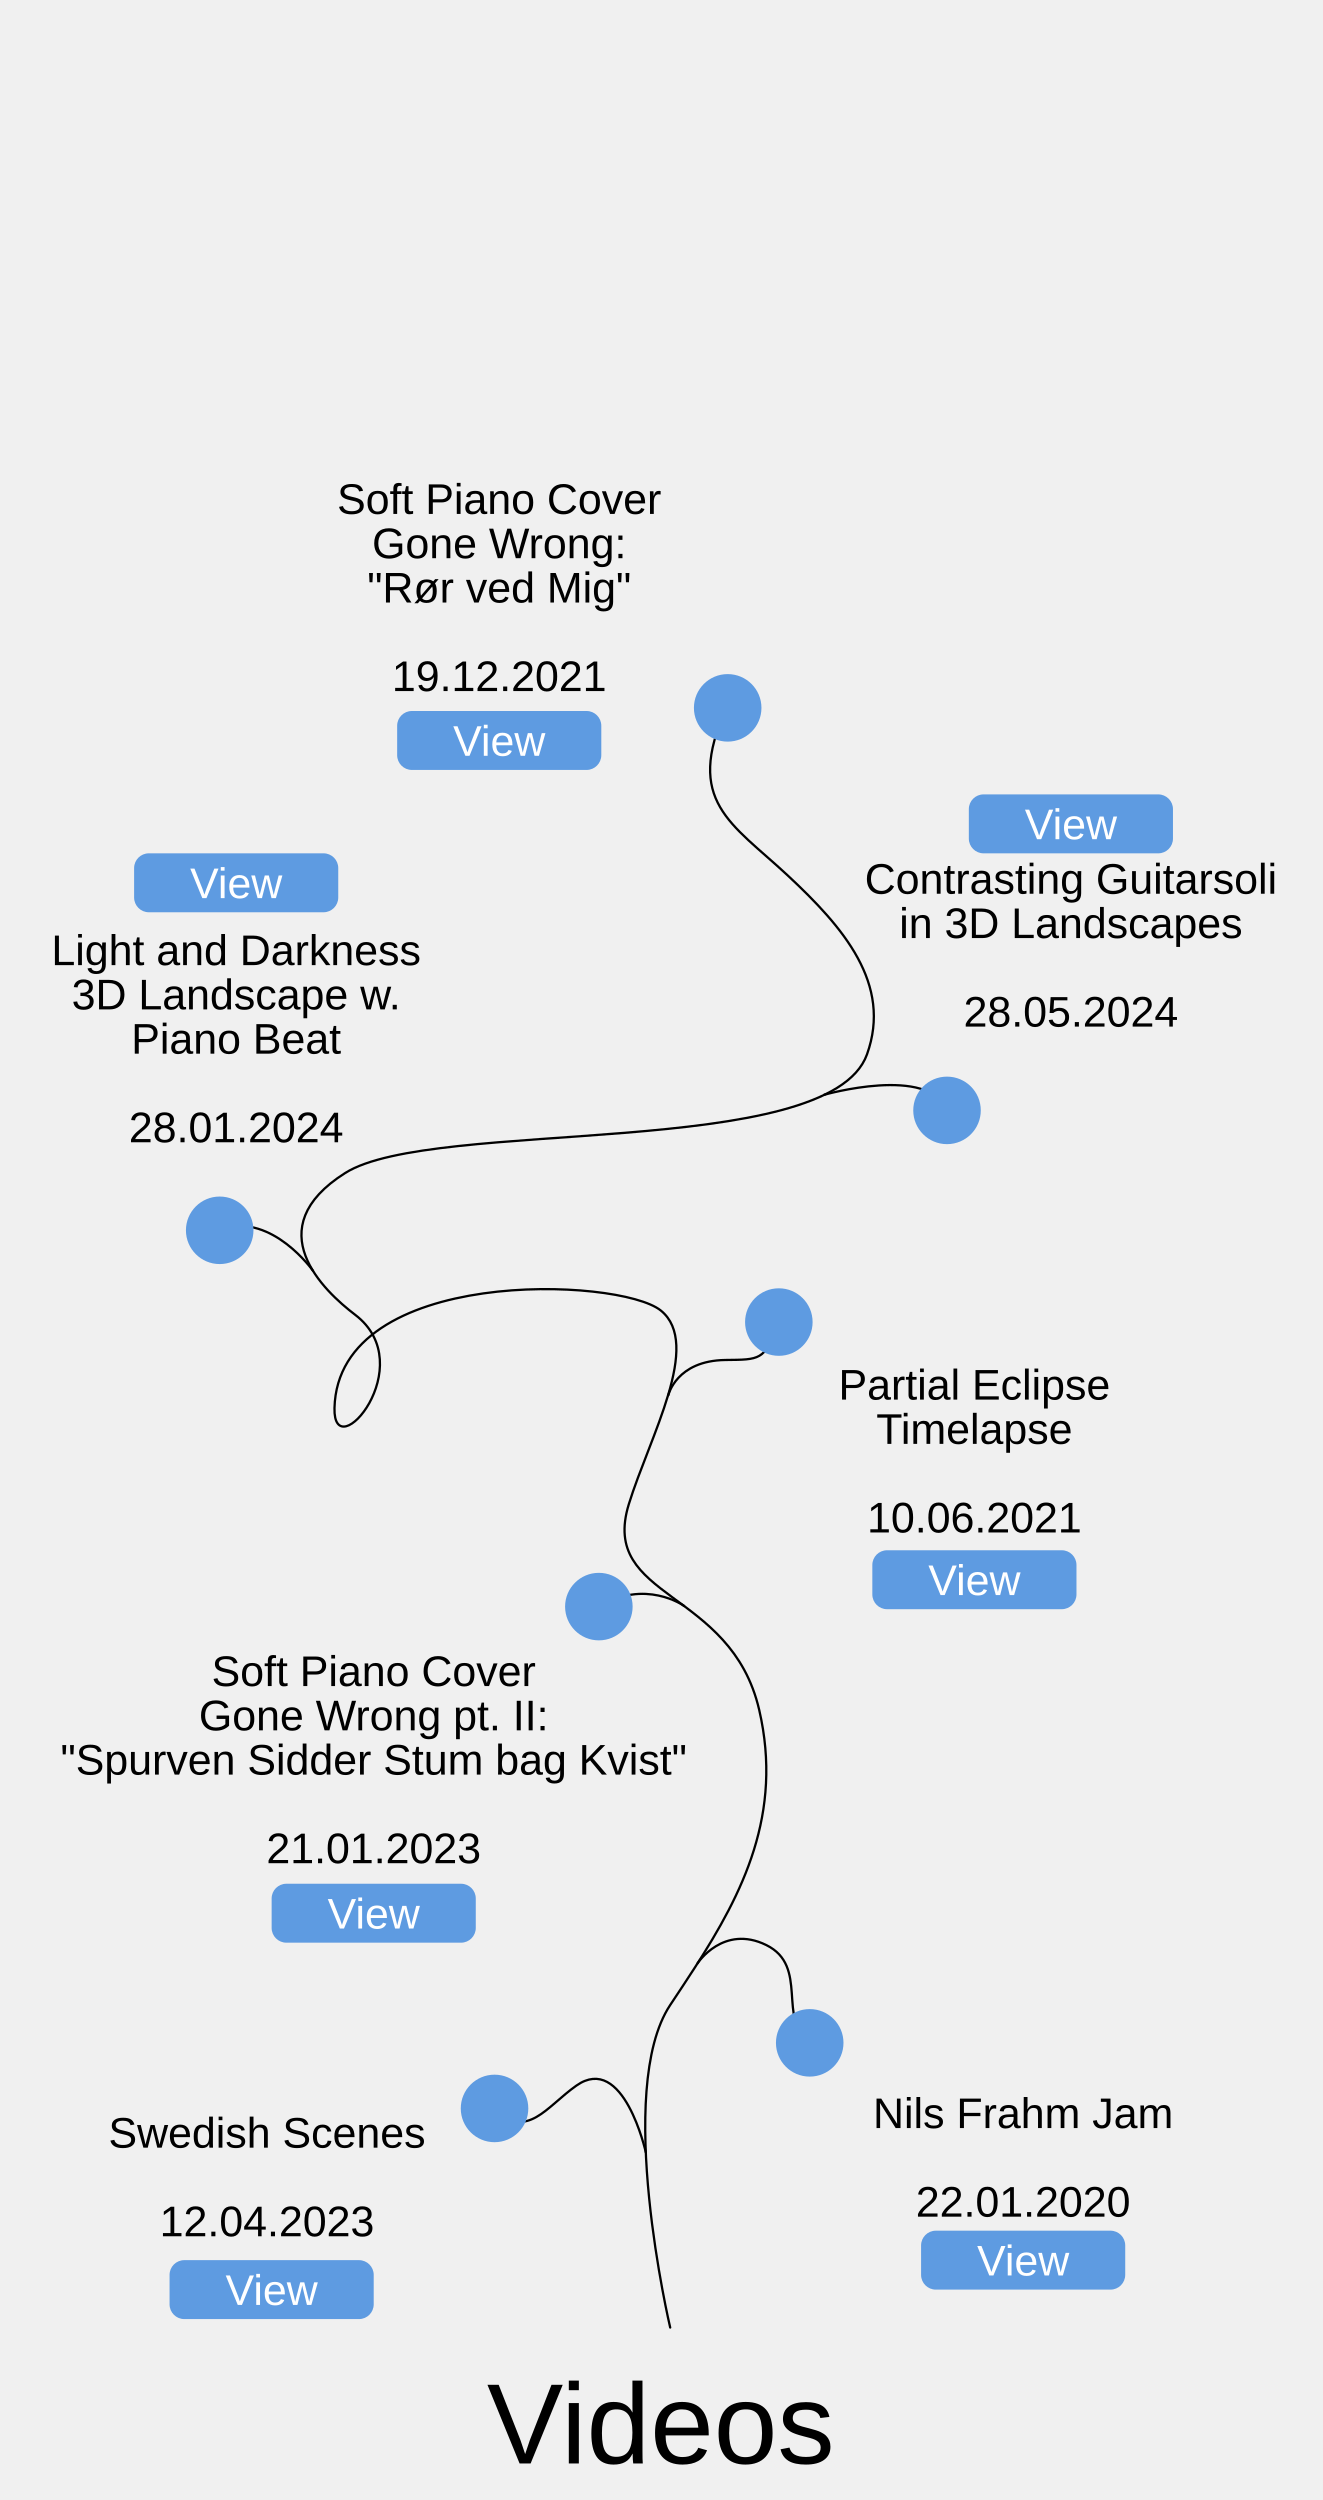
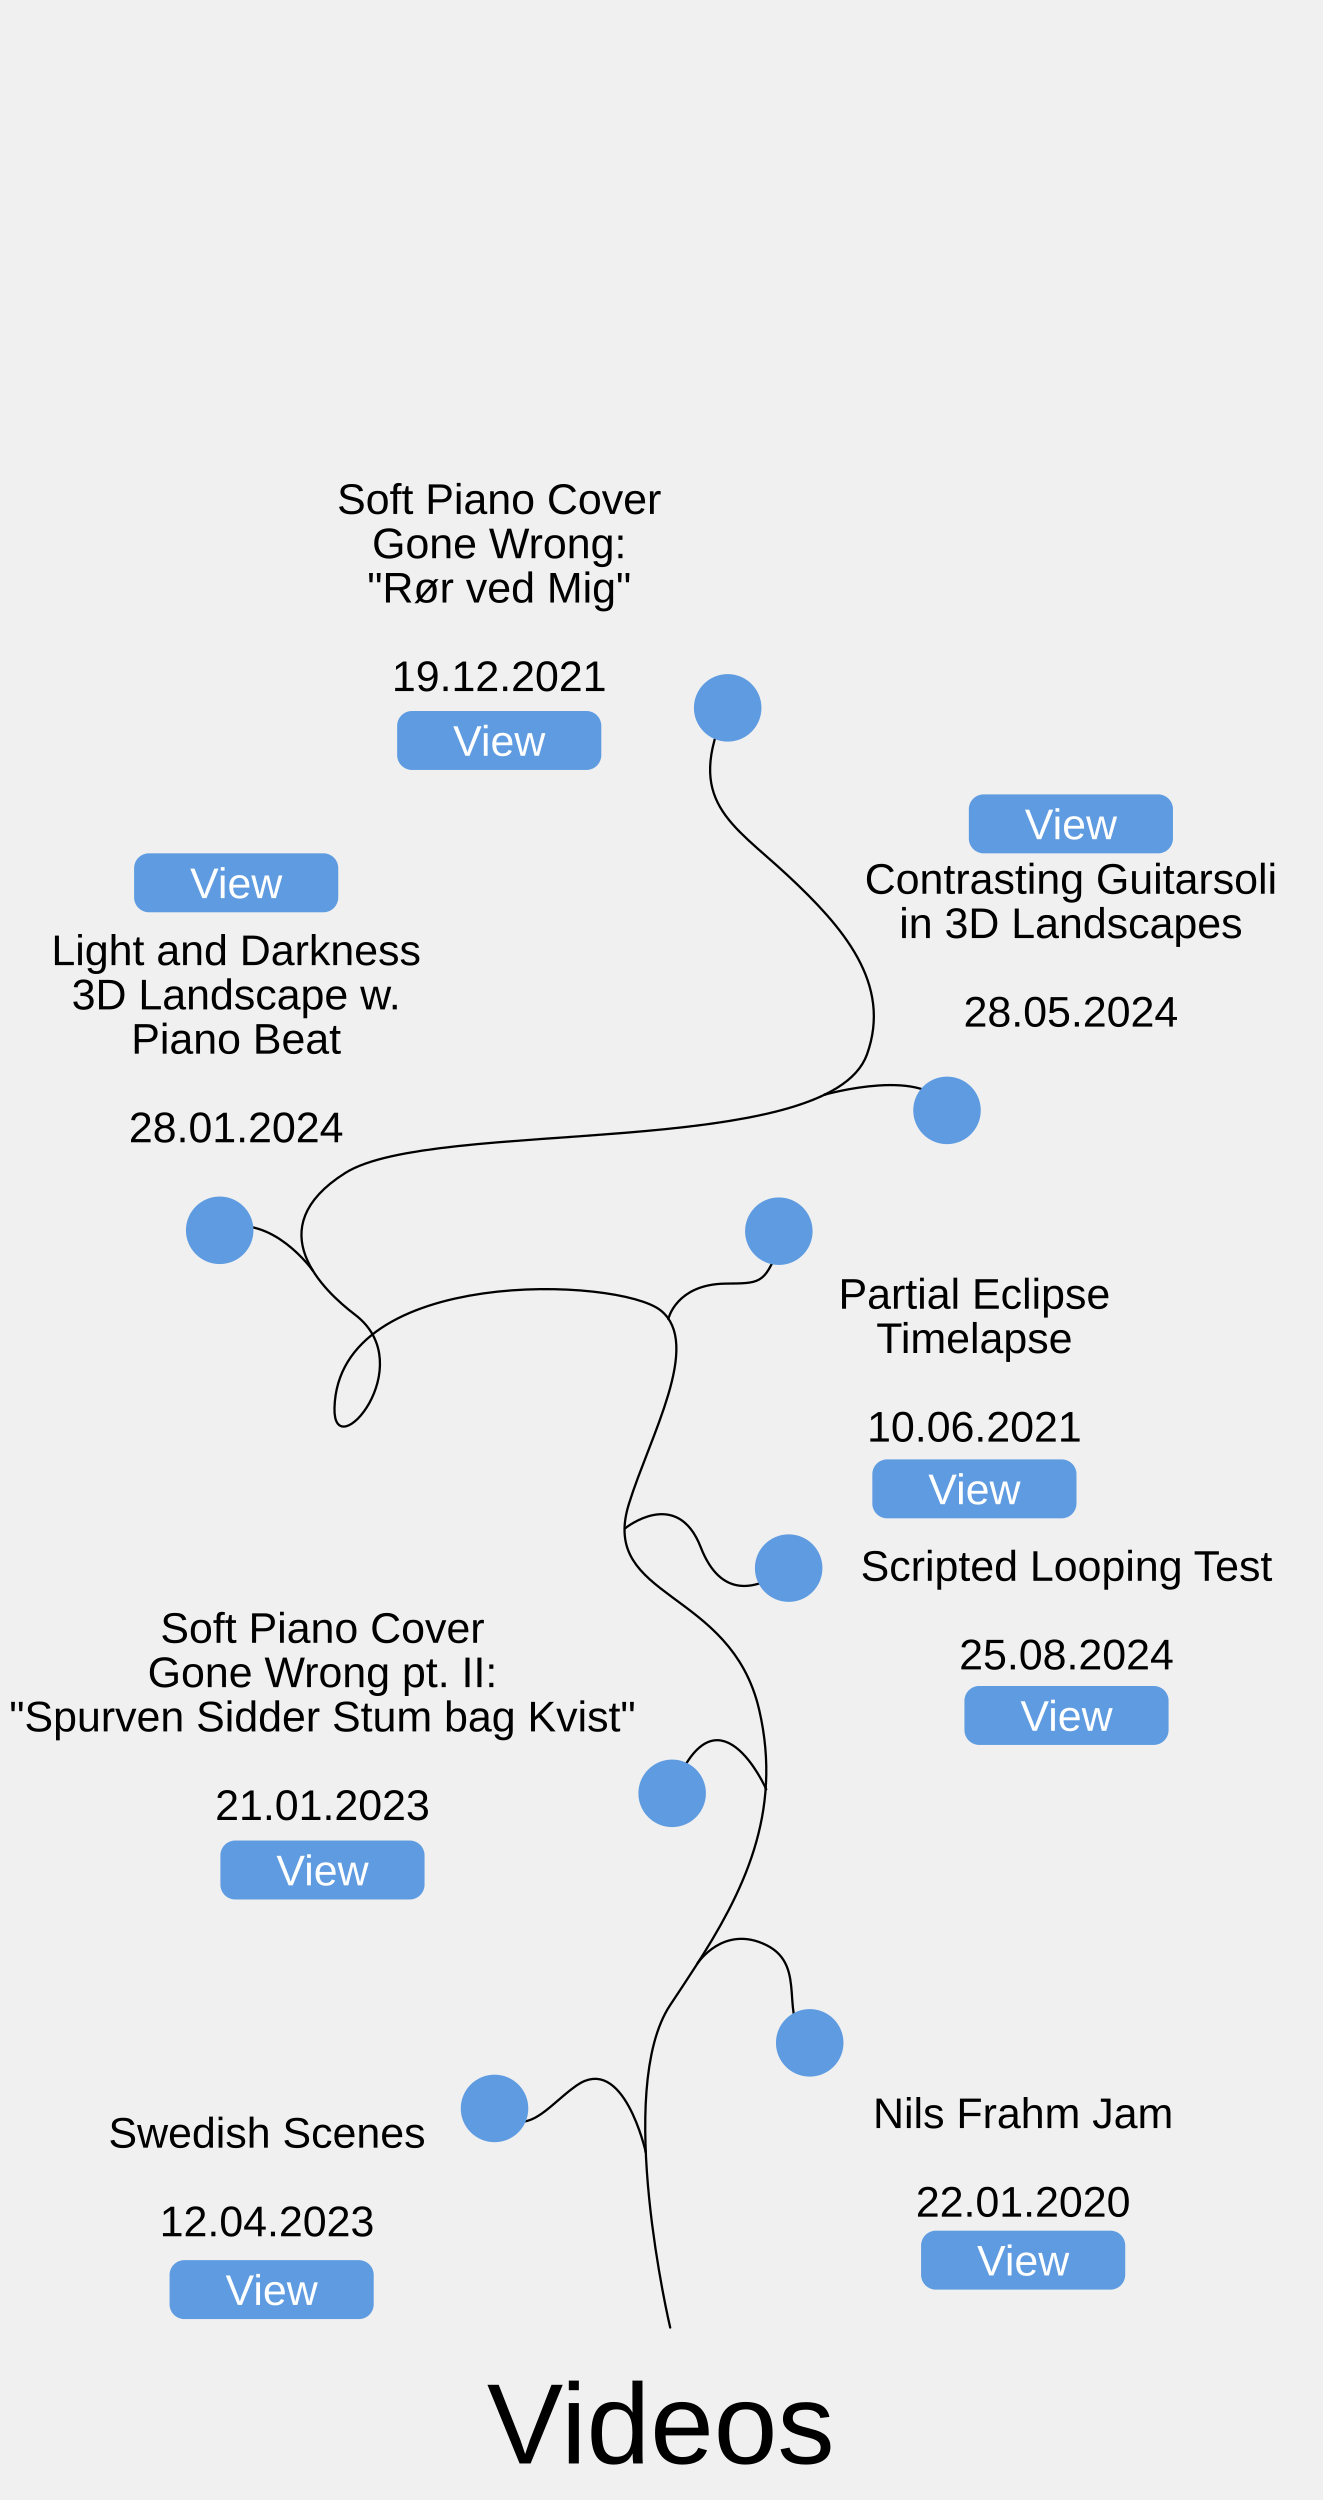
<svg xmlns="http://www.w3.org/2000/svg" width="100%" height="100%" viewBox="0 0 578 1093" version="1.1" xml:space="preserve" style="fill-rule:evenodd;clip-rule:evenodd;stroke-linecap:round;stroke-linejoin:round;stroke-miterlimit:1.5;">
  <g id="PostTree1" transform="matrix(0.406019,0,0,11.671,-67.8052,-6635.25)">
    <rect x="167" y="568.527" width="1423" height="93.577" style="fill:none;" />
    <g id="Tree" transform="matrix(1.50812e-16,-0.0856828,5.9483,1.26711e-17,-2764.23,670.024)">
      <g id="Treetrunk" transform="matrix(1,0,0,0.414058,0,357.358)">
        <path d="M167,620.079C167,620.079 270.995,595.521 308,620.079C313.474,623.711 318.985,627.391 324.574,630.983C356.771,651.676 391.581,669.495 437,659C490.304,646.683 485.038,589.047 527,602C556.463,611.095 596.969,634.221 611.656,615.956C626.319,597.721 631.107,474.85 568.997,473.309C542.5,472.652 587.586,511.482 609.783,482.332C620.17,468.692 647.479,439.545 671.758,477.988C696.038,516.431 677.031,689.394 723.617,706.118C754.44,717.183 779.135,695.843 801.959,671.342C824.782,646.841 834.266,626.292 874.575,644.47" style="fill:none;stroke:black;stroke-width:1px;" />
      </g>
      <g id="Branches">
        <g id="Branch1" transform="matrix(1,0,0,0.414058,167,568.527)">
          <path d="M76.59,99.416C76.59,99.416 120.369,89.748 105.747,69.033C96.421,55.822 82.044,47.662 95.255,33.285" style="fill:none;stroke:black;stroke-width:1px;" />
        </g>
        <g id="Branch2" transform="matrix(1,0,0,0.414058,167,568.527)">
          <path d="M159.265,122.065C159.265,122.065 176.441,133.347 167.212,152.104C157.983,170.861 134.669,156.728 124.469,171.08" style="fill:none;stroke:black;stroke-width:1px;" />
        </g>
-         <g id="Branch3" transform="matrix(1,0,0,0.414058,167,568.527)">
-           <path d="M315.49,116.167C315.49,116.167 327.737,98.929 314.914,78.723" style="fill:none;stroke:black;stroke-width:1px;" />
-         </g>
-         <g id="Branch4" transform="matrix(0.982814,-0.0764335,0.184596,0.406942,85.827,601.655)">
+         <g id="Branch3" transform="matrix(6.12323e-17,0.414058,-1,2.53537e-17,1184.57,492.785)">
+           <path d="M335.003,782.25C335.003,782.25 313.184,732.804 293.863,784.012" style="fill:none;stroke:black;stroke-width:1px;" />
+         </g>
+         <g id="Branch8" transform="matrix(6.12323e-17,0.414058,-1,2.53537e-17,1184.57,492.785)">
+           <path d="M273.328,668.129C273.328,668.129 295.993,649.816 306.342,676.387C315.154,699.013 330.444,695.684 344.801,685.545" style="fill:none;stroke:black;stroke-width:1px;" />
+         </g>
+         <g id="Branch4" transform="matrix(0.982814,-0.0764335,0.184596,0.406942,119.216,601.655)">
          <path d="M475,119C475,119 489.211,125.152 485.505,146.383C482.931,161.13 482.107,162.979 496.099,171.784" style="fill:none;stroke:black;stroke-width:1px;" />
        </g>
        <g id="Branch5" transform="matrix(0.97689,-0.0885026,0.213745,0.404489,-68.0447,557.308)">
          <path d="M685.031,130.421C685.031,130.421 713.208,118.54 711.5,96.076" style="fill:none;stroke:black;stroke-width:1px;" />
        </g>
        <g id="Branch6" transform="matrix(0.238341,0.402125,-0.971182,0.0986868,1101.42,461.132)">
          <path d="M329.966,488.169C329.966,488.169 377.758,486.383 380.463,507.597" style="fill:none;stroke:black;stroke-width:1px;" />
        </g>
      </g>
    </g>
    <g id="Posts" transform="matrix(1.50812e-16,-0.0856828,2.50431,5.33468e-18,-663.377,670.024)">
      <g id="Post1" transform="matrix(1,0,0,1,72.1022,-34.7761)">
        <g id="Post11" transform="matrix(3.89835,-2.40254e-33,1.85878e-31,3.83396,-38.484,411.118)">
          <circle cx="58.787" cy="43.787" r="3.787" style="fill:rgb(94,155,225);" />
        </g>
        <g id="ViewButton1">
          <g transform="matrix(6.12323e-17,0.983482,-1.4466,8.71158e-17,1548.4,366.356)">
            <path d="M163.383,988.856L163.383,997.762C163.383,1000.22 160.497,1002.22 156.942,1002.22L80.572,1002.22C77.017,1002.22 74.131,1000.22 74.131,997.762L74.131,988.856C74.131,986.399 77.017,984.404 80.572,984.404L156.942,984.404C160.497,984.404 163.383,986.399 163.383,988.856Z" style="fill:rgb(94,155,225);" />
          </g>
          <g transform="matrix(6.12323e-17,0.983482,-1,6.02209e-17,171.923,396.246)">
            <g transform="matrix(18.75,0,0,18.75,108.516,67.1593)">
                        </g>
            <text x="68.215px" y="67.159px" style="font-family:'ArialMT', 'Arial';font-size:18.75px;fill:white;">V<tspan x="80.382px 84.548px " y="67.159px 67.159px ">ie</tspan>w</text>
          </g>
        </g>
        <g transform="matrix(6.12323e-17,0.983482,-1,6.02209e-17,238.166,332.587)">
          <text x="81.764px" y="64.636px" style="font-family:'ArialMT', 'Arial';font-size:18.75px;">Swedish Scenes</text>
          <g transform="matrix(18.75,0,0,18.75,197.994,103.363)">
                    </g>
          <text x="104.153px" y="103.363px" style="font-family:'ArialMT', 'Arial';font-size:18.75px;">12.04.2023</text>
        </g>
      </g>
      <g id="Post2" transform="matrix(1,0,0,1,-56.4617,44.9742)">
        <g id="ViewButton2" transform="matrix(1,0,-2.46519e-32,1,141.447,243.385)">
          <g transform="matrix(6.12323e-17,0.983482,-1.4466,8.71158e-17,1548.4,366.356)">
            <path d="M163.383,988.856L163.383,997.762C163.383,1000.22 160.497,1002.22 156.942,1002.22L80.572,1002.22C77.017,1002.22 74.131,1000.22 74.131,997.762L74.131,988.856C74.131,986.399 77.017,984.404 80.572,984.404L156.942,984.404C160.497,984.404 163.383,986.399 163.383,988.856Z" style="fill:rgb(94,155,225);" />
          </g>
          <g transform="matrix(6.12323e-17,0.983482,-1,6.02209e-17,171.923,396.246)">
            <g transform="matrix(18.75,0,0,18.75,108.516,67.1593)">
                        </g>
            <text x="68.215px" y="67.159px" style="font-family:'ArialMT', 'Arial';font-size:18.75px;fill:white;">V<tspan x="80.382px 84.548px " y="67.159px 67.159px ">ie</tspan>w</text>
          </g>
        </g>
        <g id="Post21" transform="matrix(3.89835,-2.40254e-33,1.85878e-31,3.83396,118.757,466.887)">
          <circle cx="58.787" cy="43.787" r="3.787" style="fill:rgb(94,155,225);" />
        </g>
        <g transform="matrix(6.12323e-17,0.983482,-1,6.02209e-17,375.294,577.512)">
          <text x="85.897px" y="64.636px" style="font-family:'ArialMT', 'Arial';font-size:18.75px;">Nils Frahm Jam</text>
          <g transform="matrix(18.75,0,0,18.75,198.448,103.363)">
                    </g>
          <text x="104.606px" y="103.363px" style="font-family:'ArialMT', 'Arial';font-size:18.75px;">22.01.2020</text>
        </g>
      </g>
-       <g id="Post3" transform="matrix(1,0,0,1,-9.71434,-25.9865)">
-         <g id="ViewButton3" transform="matrix(1,0,-2.46519e-32,1,246.38,35.0995)">
-           <g transform="matrix(6.12323e-17,0.983482,-1.4466,8.71158e-17,1548.4,366.356)">
-             <path d="M163.383,988.856L163.383,997.762C163.383,1000.22 160.497,1002.22 156.942,1002.22L80.572,1002.22C77.017,1002.22 74.131,1000.22 74.131,997.762L74.131,988.856C74.131,986.399 77.017,984.404 80.572,984.404L156.942,984.404C160.497,984.404 163.383,986.399 163.383,988.856Z" style="fill:rgb(94,155,225);" />
-           </g>
-           <g transform="matrix(6.12323e-17,0.983482,-1,6.02209e-17,171.923,396.246)">
-             <g transform="matrix(18.75,0,0,18.75,108.516,67.1593)">
-                         </g>
-             <text x="68.215px" y="67.159px" style="font-family:'ArialMT', 'Arial';font-size:18.75px;fill:white;">V<tspan x="80.382px 84.548px " y="67.159px 67.159px ">ie</tspan>w</text>
-           </g>
-         </g>
-         <g id="Post31" transform="matrix(3.89835,-2.40254e-33,1.85878e-31,3.83396,262.732,447.183)">
-           <circle cx="58.787" cy="43.787" r="3.787" style="fill:rgb(94,155,225);" />
-         </g>
-         <g transform="matrix(6.12323e-17,0.983482,-1,6.02209e-17,521.812,341.357)">
+       <g id="Post3" transform="matrix(1,0,0,1,-53.061,-25.9865)">
+         <g id="ViewButton3" transform="matrix(1,0,-2.46519e-32,1,308.62,13.0737)">
+           <g transform="matrix(6.12323e-17,0.983482,-1.4466,8.71158e-17,1548.4,366.356)">
+             <path d="M163.383,988.856L163.383,997.762C163.383,1000.22 160.497,1002.22 156.942,1002.22L80.572,1002.22C77.017,1002.22 74.131,1000.22 74.131,997.762L74.131,988.856C74.131,986.399 77.017,984.404 80.572,984.404L156.942,984.404C160.497,984.404 163.383,986.399 163.383,988.856Z" style="fill:rgb(94,155,225);" />
+           </g>
+           <g transform="matrix(6.12323e-17,0.983482,-1,6.02209e-17,171.923,396.246)">
+             <g transform="matrix(18.75,0,0,18.75,108.516,67.1593)">
+                         </g>
+             <text x="68.215px" y="67.159px" style="font-family:'ArialMT', 'Arial';font-size:18.75px;fill:white;">V<tspan x="80.382px 84.548px " y="67.159px 67.159px ">ie</tspan>w</text>
+           </g>
+         </g>
+         <g id="Post31" transform="matrix(3.89835,-2.40254e-33,1.85878e-31,3.83396,224.443,478.697)">
+           <circle cx="58.787" cy="43.787" r="3.787" style="fill:rgb(94,155,225);" />
+         </g>
+         <g transform="matrix(6.12323e-17,0.983482,-1,6.02209e-17,584.051,319.331)">
          <text x="108.994px" y="64.636px" style="font-family:'ArialMT', 'Arial';font-size:18.75px;">Soft Piano Cover</text>
          <text x="103.437px" y="83.999px" style="font-family:'ArialMT', 'Arial';font-size:18.75px;">Gone W<tspan x="171.872px 178.116px " y="83.999px 83.999px ">ro</tspan>ng pt. II:</text>
          <text x="42.934px" y="103.363px" style="font-family:'ArialMT', 'Arial';font-size:18.75px;">"Spurven Sidder Stum bag Kvist"</text>
          <g transform="matrix(18.75,0,0,18.75,226.786,142.089)">
                    </g>
          <text x="132.944px" y="142.089px" style="font-family:'ArialMT', 'Arial';font-size:18.75px;">21.01.2023</text>
        </g>
      </g>
-       <g id="Post4" transform="matrix(1,0,0,1,-58.8373,5.38682)">
-         <g id="ViewButton4" transform="matrix(1,0,-2.46519e-32,1,441.302,262.011)">
-           <g transform="matrix(6.12323e-17,0.983482,-1.4466,8.71158e-17,1548.4,366.356)">
-             <path d="M163.383,988.856L163.383,997.762C163.383,1000.22 160.497,1002.22 156.942,1002.22L80.572,1002.22C77.017,1002.22 74.131,1000.22 74.131,997.762L74.131,988.856C74.131,986.399 77.017,984.404 80.572,984.404L156.942,984.404C160.497,984.404 163.383,986.399 163.383,988.856Z" style="fill:rgb(94,155,225);" />
-           </g>
-           <g transform="matrix(6.12323e-17,0.983482,-1,6.02209e-17,171.923,396.246)">
-             <g transform="matrix(18.75,0,0,18.75,108.516,67.1593)">
-                         </g>
-             <text x="68.215px" y="67.159px" style="font-family:'ArialMT', 'Arial';font-size:18.75px;fill:white;">V<tspan x="80.382px 84.548px " y="67.159px 67.159px ">ie</tspan>w</text>
-           </g>
-         </g>
-         <g id="Post41" transform="matrix(3.89835,-2.40254e-33,1.85878e-31,3.83396,436.256,493.198)">
+       <g id="Post4" transform="matrix(1,0,0,1,-26.4751,238.706)">
+         <g id="ViewButton4" transform="matrix(1,0,-2.46519e-32,1,349.607,68.2948)">
+           <g transform="matrix(6.12323e-17,0.983482,-1.4466,8.71158e-17,1548.4,366.356)">
+             <path d="M163.383,988.856L163.383,997.762C163.383,1000.22 160.497,1002.22 156.942,1002.22L80.572,1002.22C77.017,1002.22 74.131,1000.22 74.131,997.762L74.131,988.856C74.131,986.399 77.017,984.404 80.572,984.404L156.942,984.404C160.497,984.404 163.383,986.399 163.383,988.856Z" style="fill:rgb(94,155,225);" />
+           </g>
+           <g transform="matrix(6.12323e-17,0.983482,-1,6.02209e-17,171.923,396.246)">
+             <g transform="matrix(18.75,0,0,18.75,108.516,67.1593)">
+                         </g>
+             <text x="68.215px" y="67.159px" style="font-family:'ArialMT', 'Arial';font-size:18.75px;fill:white;">V<tspan x="80.382px 84.548px " y="67.159px 67.159px ">ie</tspan>w</text>
+           </g>
+         </g>
+         <g id="Post41" transform="matrix(3.89835,-2.40254e-33,1.85878e-31,3.83396,296.324,264.101)">
+           <circle cx="58.787" cy="43.787" r="3.787" style="fill:rgb(94,155,225);" />
+         </g>
+         <g transform="matrix(6.12323e-17,0.983482,-1,6.02209e-17,584.582,374.552)">
+           <text x="89.873px" y="64.636px" style="font-family:'ArialMT', 'Arial';font-size:18.75px;">Scripted Looping <tspan x="235.469px 244.844px 255.272px " y="64.636px 64.636px 64.636px ">Tes</tspan>t</text>
+           <g transform="matrix(18.75,0,0,18.75,226.786,103.363)">
+                     </g>
+           <text x="132.944px" y="103.363px" style="font-family:'ArialMT', 'Arial';font-size:18.75px;">25.08.2024</text>
+         </g>
+       </g>
+       <g id="Post5" transform="matrix(1,0,0,1,-19.1112,5.38682)">
+         <g id="ViewButton5" transform="matrix(1,0,-2.46519e-32,1,441.302,262.011)">
+           <g transform="matrix(6.12323e-17,0.983482,-1.4466,8.71158e-17,1548.4,366.356)">
+             <path d="M163.383,988.856L163.383,997.762C163.383,1000.22 160.497,1002.22 156.942,1002.22L80.572,1002.22C77.017,1002.22 74.131,1000.22 74.131,997.762L74.131,988.856C74.131,986.399 77.017,984.404 80.572,984.404L156.942,984.404C160.497,984.404 163.383,986.399 163.383,988.856Z" style="fill:rgb(94,155,225);" />
+           </g>
+           <g transform="matrix(6.12323e-17,0.983482,-1,6.02209e-17,171.923,396.246)">
+             <g transform="matrix(18.75,0,0,18.75,108.516,67.1593)">
+                         </g>
+             <text x="68.215px" y="67.159px" style="font-family:'ArialMT', 'Arial';font-size:18.75px;fill:white;">V<tspan x="80.382px 84.548px " y="67.159px 67.159px ">ie</tspan>w</text>
+           </g>
+         </g>
+         <g id="Post51" transform="matrix(3.89835,-2.40254e-33,1.85878e-31,3.83396,436.256,493.198)">
          <circle cx="58.787" cy="43.787" r="3.787" style="fill:rgb(94,155,225);" />
        </g>
        <g transform="matrix(6.12323e-17,0.983482,-1,6.02209e-17,696.166,584.329)">
          <text x="104.135px" y="64.636px" style="font-family:'ArialMT', 'Arial';font-size:18.75px;">Partial Eclipse</text>
          <text x="120.638px" y="83.999px" style="font-family:'ArialMT', 'Arial';font-size:18.75px;">T<tspan x="131.395px 135.561px " y="83.999px 83.999px ">im</tspan>elapse</text>
          <g transform="matrix(18.75,0,0,18.75,210.456,122.726)">
                    </g>
          <text x="116.614px" y="122.726px" style="font-family:'ArialMT', 'Arial';font-size:18.75px;">10.06.2021</text>
        </g>
      </g>
-       <g id="Post5" transform="matrix(1,0,0,1,-274.33,-225.31)">
-         <g id="ViewButton5" transform="matrix(1,0,-2.46519e-32,1,961.493,175.29)">
-           <g transform="matrix(6.12323e-17,0.983482,-1.4466,8.71158e-17,1548.4,366.356)">
-             <path d="M163.383,988.856L163.383,997.762C163.383,1000.22 160.497,1002.22 156.942,1002.22L80.572,1002.22C77.017,1002.22 74.131,1000.22 74.131,997.762L74.131,988.856C74.131,986.399 77.017,984.404 80.572,984.404L156.942,984.404C160.497,984.404 163.383,986.399 163.383,988.856Z" style="fill:rgb(94,155,225);" />
-           </g>
-           <g transform="matrix(6.12323e-17,0.983482,-1,6.02209e-17,171.923,396.246)">
-             <g transform="matrix(18.75,0,0,18.75,108.516,67.1593)">
-                         </g>
-             <text x="68.215px" y="67.159px" style="font-family:'ArialMT', 'Arial';font-size:18.75px;fill:white;">V<tspan x="80.382px 84.548px " y="67.159px 67.159px ">ie</tspan>w</text>
-           </g>
-         </g>
-         <g id="Post51" transform="matrix(3.89835,-2.40254e-33,1.85878e-31,3.83396,691.865,483.477)">
+       <g id="Post6" transform="matrix(1,0,0,1,-274.33,-225.31)">
+         <g id="ViewButton6" transform="matrix(1,0,-2.46519e-32,1,961.493,175.29)">
+           <g transform="matrix(6.12323e-17,0.983482,-1.4466,8.71158e-17,1548.4,366.356)">
+             <path d="M163.383,988.856L163.383,997.762C163.383,1000.22 160.497,1002.22 156.942,1002.22L80.572,1002.22C77.017,1002.22 74.131,1000.22 74.131,997.762L74.131,988.856C74.131,986.399 77.017,984.404 80.572,984.404L156.942,984.404C160.497,984.404 163.383,986.399 163.383,988.856Z" style="fill:rgb(94,155,225);" />
+           </g>
+           <g transform="matrix(6.12323e-17,0.983482,-1,6.02209e-17,171.923,396.246)">
+             <g transform="matrix(18.75,0,0,18.75,108.516,67.1593)">
+                         </g>
+             <text x="68.215px" y="67.159px" style="font-family:'ArialMT', 'Arial';font-size:18.75px;fill:white;">V<tspan x="80.382px 84.548px " y="67.159px 67.159px ">ie</tspan>w</text>
+           </g>
+         </g>
+         <g id="Post61" transform="matrix(3.89835,-2.40254e-33,1.85878e-31,3.83396,691.865,483.477)">
          <circle cx="58.787" cy="43.787" r="3.787" style="fill:rgb(94,155,225);" />
        </g>
        <g transform="matrix(6.12323e-17,0.983482,-1,6.02209e-17,1101.62,463.327)">
          <text x="117.613px" y="64.636px" style="font-family:'ArialMT', 'Arial';font-size:18.75px;">Light and Darkness</text>
          <text x="126.467px" y="83.999px" style="font-family:'ArialMT', 'Arial';font-size:18.75px;">3D Landscape w<tspan x="265.105px " y="83.999px ">.</tspan>
          </text>
          <text x="152.523px" y="103.363px" style="font-family:'ArialMT', 'Arial';font-size:18.75px;">Piano Beat</text>
          <g transform="matrix(18.75,0,0,18.75,245.311,142.089)">
                    </g>
          <text x="151.47px" y="142.089px" style="font-family:'ArialMT', 'Arial';font-size:18.75px;">28.01.2024</text>
        </g>
      </g>
-       <g id="Post6" transform="matrix(1,0,0,1,-234.591,210.008)">
-         <g id="ViewButton6" transform="matrix(1,0,-2.46519e-32,1,947.518,98.8829)">
-           <g transform="matrix(6.12323e-17,0.983482,-1.4466,8.71158e-17,1548.4,366.356)">
-             <path d="M163.383,988.856L163.383,997.762C163.383,1000.22 160.497,1002.22 156.942,1002.22L80.572,1002.22C77.017,1002.22 74.131,1000.22 74.131,997.762L74.131,988.856C74.131,986.399 77.017,984.404 80.572,984.404L156.942,984.404C160.497,984.404 163.383,986.399 163.383,988.856Z" style="fill:rgb(94,155,225);" />
-           </g>
-           <g transform="matrix(6.12323e-17,0.983482,-1,6.02209e-17,171.923,396.246)">
-             <g transform="matrix(18.75,0,0,18.75,108.516,67.1593)">
-                         </g>
-             <text x="68.215px" y="67.159px" style="font-family:'ArialMT', 'Arial';font-size:18.75px;fill:white;">V<tspan x="80.382px 84.548px " y="67.159px 67.159px ">ie</tspan>w</text>
-           </g>
-         </g>
-         <g id="Post61" transform="matrix(3.89835,-2.40254e-33,1.85878e-31,3.83396,704.553,360.889)">
+       <g id="Post7" transform="matrix(1,0,0,1,-234.591,210.008)">
+         <g id="ViewButton7" transform="matrix(1,0,-2.46519e-32,1,947.518,98.8829)">
+           <g transform="matrix(6.12323e-17,0.983482,-1.4466,8.71158e-17,1548.4,366.356)">
+             <path d="M163.383,988.856L163.383,997.762C163.383,1000.22 160.497,1002.22 156.942,1002.22L80.572,1002.22C77.017,1002.22 74.131,1000.22 74.131,997.762L74.131,988.856C74.131,986.399 77.017,984.404 80.572,984.404L156.942,984.404C160.497,984.404 163.383,986.399 163.383,988.856Z" style="fill:rgb(94,155,225);" />
+           </g>
+           <g transform="matrix(6.12323e-17,0.983482,-1,6.02209e-17,171.923,396.246)">
+             <g transform="matrix(18.75,0,0,18.75,108.516,67.1593)">
+                         </g>
+             <text x="68.215px" y="67.159px" style="font-family:'ArialMT', 'Arial';font-size:18.75px;fill:white;">V<tspan x="80.382px 84.548px " y="67.159px 67.159px ">ie</tspan>w</text>
+           </g>
+         </g>
+         <g id="Post71" transform="matrix(3.89835,-2.40254e-33,1.85878e-31,3.83396,704.553,360.889)">
          <circle cx="58.787" cy="43.787" r="3.787" style="fill:rgb(94,155,225);" />
        </g>
        <g transform="matrix(6.12323e-17,0.983482,-1,6.02209e-17,1093.07,384.465)">
          <text x="110.745px" y="64.636px" style="font-family:'ArialMT', 'Arial';font-size:18.75px;">Contrasting Guitarsoli</text>
          <text x="125.837px" y="83.999px" style="font-family:'ArialMT', 'Arial';font-size:18.75px;">in 3D Landscapes</text>
          <g transform="matrix(18.75,0,0,18.75,247.808,122.726)">
                    </g>
          <text x="153.967px" y="122.726px" style="font-family:'ArialMT', 'Arial';font-size:18.75px;">28.05.2024</text>
        </g>
      </g>
-       <g id="Post7" transform="matrix(1,0,0,1,-45.9176,-6.88861)">
-         <g id="ViewButton7" transform="matrix(1,0,-2.46519e-32,1,795.305,69.9716)">
-           <g transform="matrix(6.12323e-17,0.983482,-1.4466,8.71158e-17,1548.4,366.356)">
-             <path d="M163.383,988.856L163.383,997.762C163.383,1000.22 160.497,1002.22 156.942,1002.22L80.572,1002.22C77.017,1002.22 74.131,1000.22 74.131,997.762L74.131,988.856C74.131,986.399 77.017,984.404 80.572,984.404L156.942,984.404C160.497,984.404 163.383,986.399 163.383,988.856Z" style="fill:rgb(94,155,225);" />
-           </g>
-           <g transform="matrix(6.12323e-17,0.983482,-1,6.02209e-17,171.923,396.246)">
-             <g transform="matrix(18.75,0,0,18.75,108.516,67.1593)">
-                         </g>
-             <text x="68.215px" y="67.159px" style="font-family:'ArialMT', 'Arial';font-size:18.75px;fill:white;">V<tspan x="80.382px 84.548px " y="67.159px 67.159px ">ie</tspan>w</text>
-           </g>
-         </g>
-         <g id="Post71" transform="matrix(3.89835,-2.40254e-33,1.85878e-31,3.83396,691.865,483.477)">
+       <g id="Post8" transform="matrix(1,0,0,1,-45.9176,-6.88861)">
+         <g id="ViewButton8" transform="matrix(1,0,-2.46519e-32,1,795.305,69.9716)">
+           <g transform="matrix(6.12323e-17,0.983482,-1.4466,8.71158e-17,1548.4,366.356)">
+             <path d="M163.383,988.856L163.383,997.762C163.383,1000.22 160.497,1002.22 156.942,1002.22L80.572,1002.22C77.017,1002.22 74.131,1000.22 74.131,997.762L74.131,988.856C74.131,986.399 77.017,984.404 80.572,984.404L156.942,984.404C160.497,984.404 163.383,986.399 163.383,988.856Z" style="fill:rgb(94,155,225);" />
+           </g>
+           <g transform="matrix(6.12323e-17,0.983482,-1,6.02209e-17,171.923,396.246)">
+             <g transform="matrix(18.75,0,0,18.75,108.516,67.1593)">
+                         </g>
+             <text x="68.215px" y="67.159px" style="font-family:'ArialMT', 'Arial';font-size:18.75px;fill:white;">V<tspan x="80.382px 84.548px " y="67.159px 67.159px ">ie</tspan>w</text>
+           </g>
+         </g>
+         <g id="Post81" transform="matrix(3.89835,-2.40254e-33,1.85878e-31,3.83396,691.865,483.477)">
          <circle cx="58.787" cy="43.787" r="3.787" style="fill:rgb(94,155,225);" />
        </g>
        <g transform="matrix(6.12323e-17,0.983482,-1,6.02209e-17,1070.46,326.253)">
          <text x="159.809px" y="64.636px" style="font-family:'ArialMT', 'Arial';font-size:18.75px;">Soft Piano Cover</text>
          <text x="175.094px" y="83.999px" style="font-family:'ArialMT', 'Arial';font-size:18.75px;">Gone W<tspan x="243.53px 249.774px " y="83.999px 83.999px ">ro</tspan>ng:</text>
          <text x="172.975px" y="103.363px" style="font-family:'ArialMT', 'Arial';font-size:18.75px;">"Rør ved Mig"</text>
          <g transform="matrix(18.75,0,0,18.75,277.601,142.089)">
                    </g>
          <text x="183.759px" y="142.089px" style="font-family:'ArialMT', 'Arial';font-size:18.75px;">19.12.2021</text>
        </g>
      </g>
    </g>
    <g transform="matrix(2.46294,0,0,0.0856828,114.163,570.096)">
      <g transform="matrix(50,0,0,50,386.324,1058.69)">
            </g>
      <text x="234.346px" y="1058.69px" style="font-family:'ArialMT', 'Arial';font-size:50px;">V<tspan x="266.793px 277.901px " y="1058.69px 1058.69px ">id</tspan>eos</text>
    </g>
  </g>
</svg>
